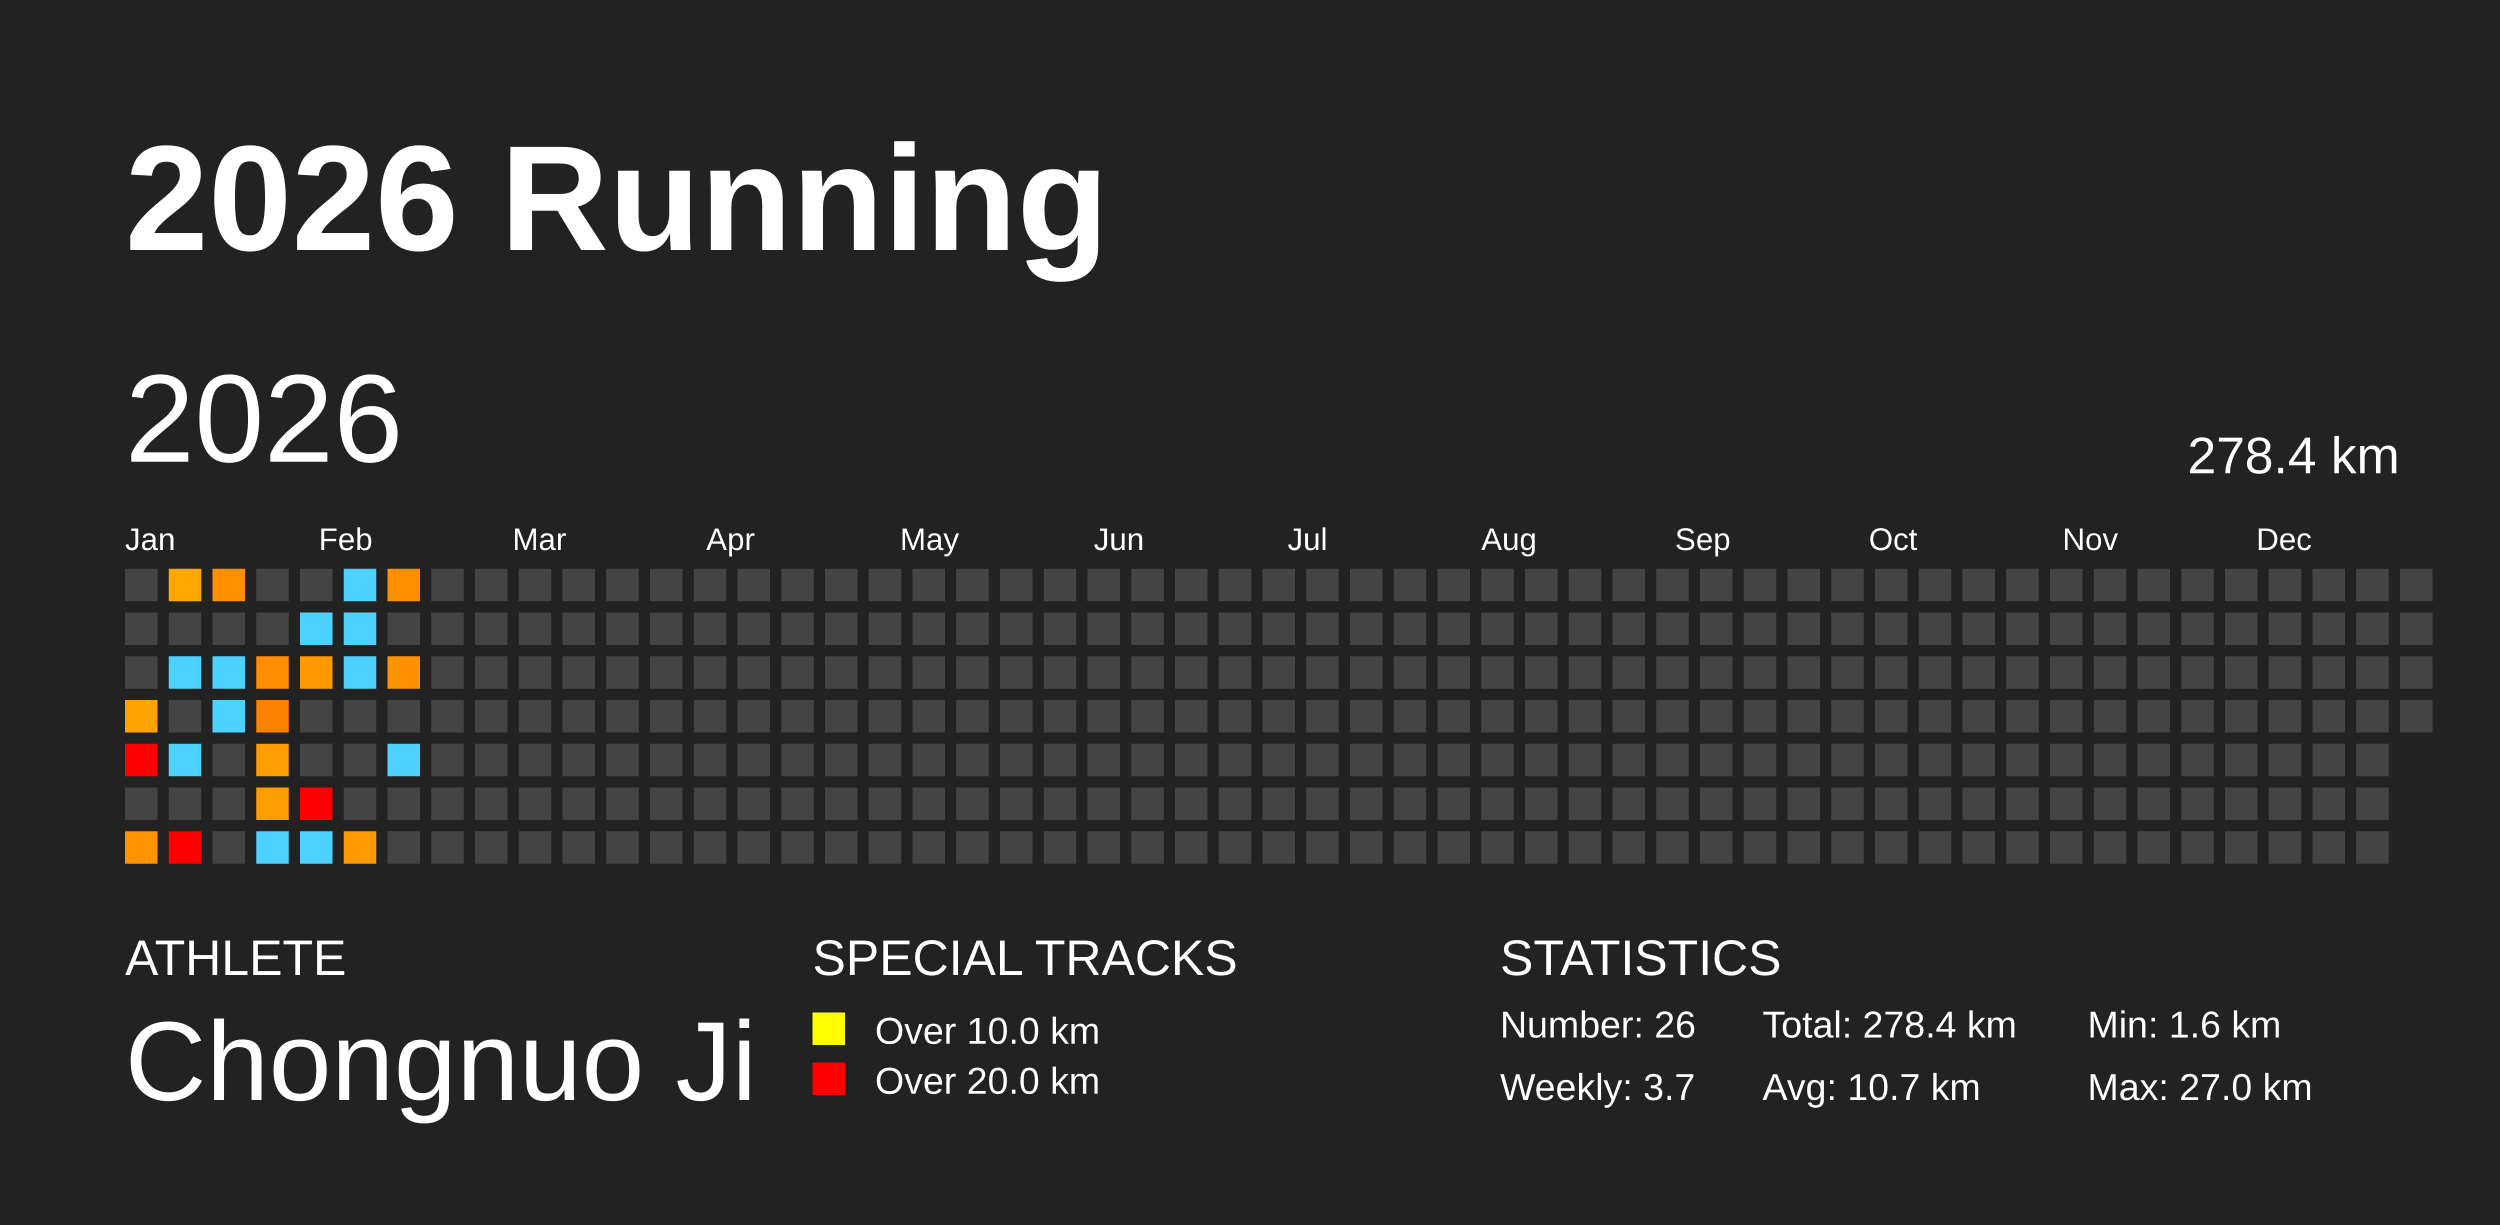
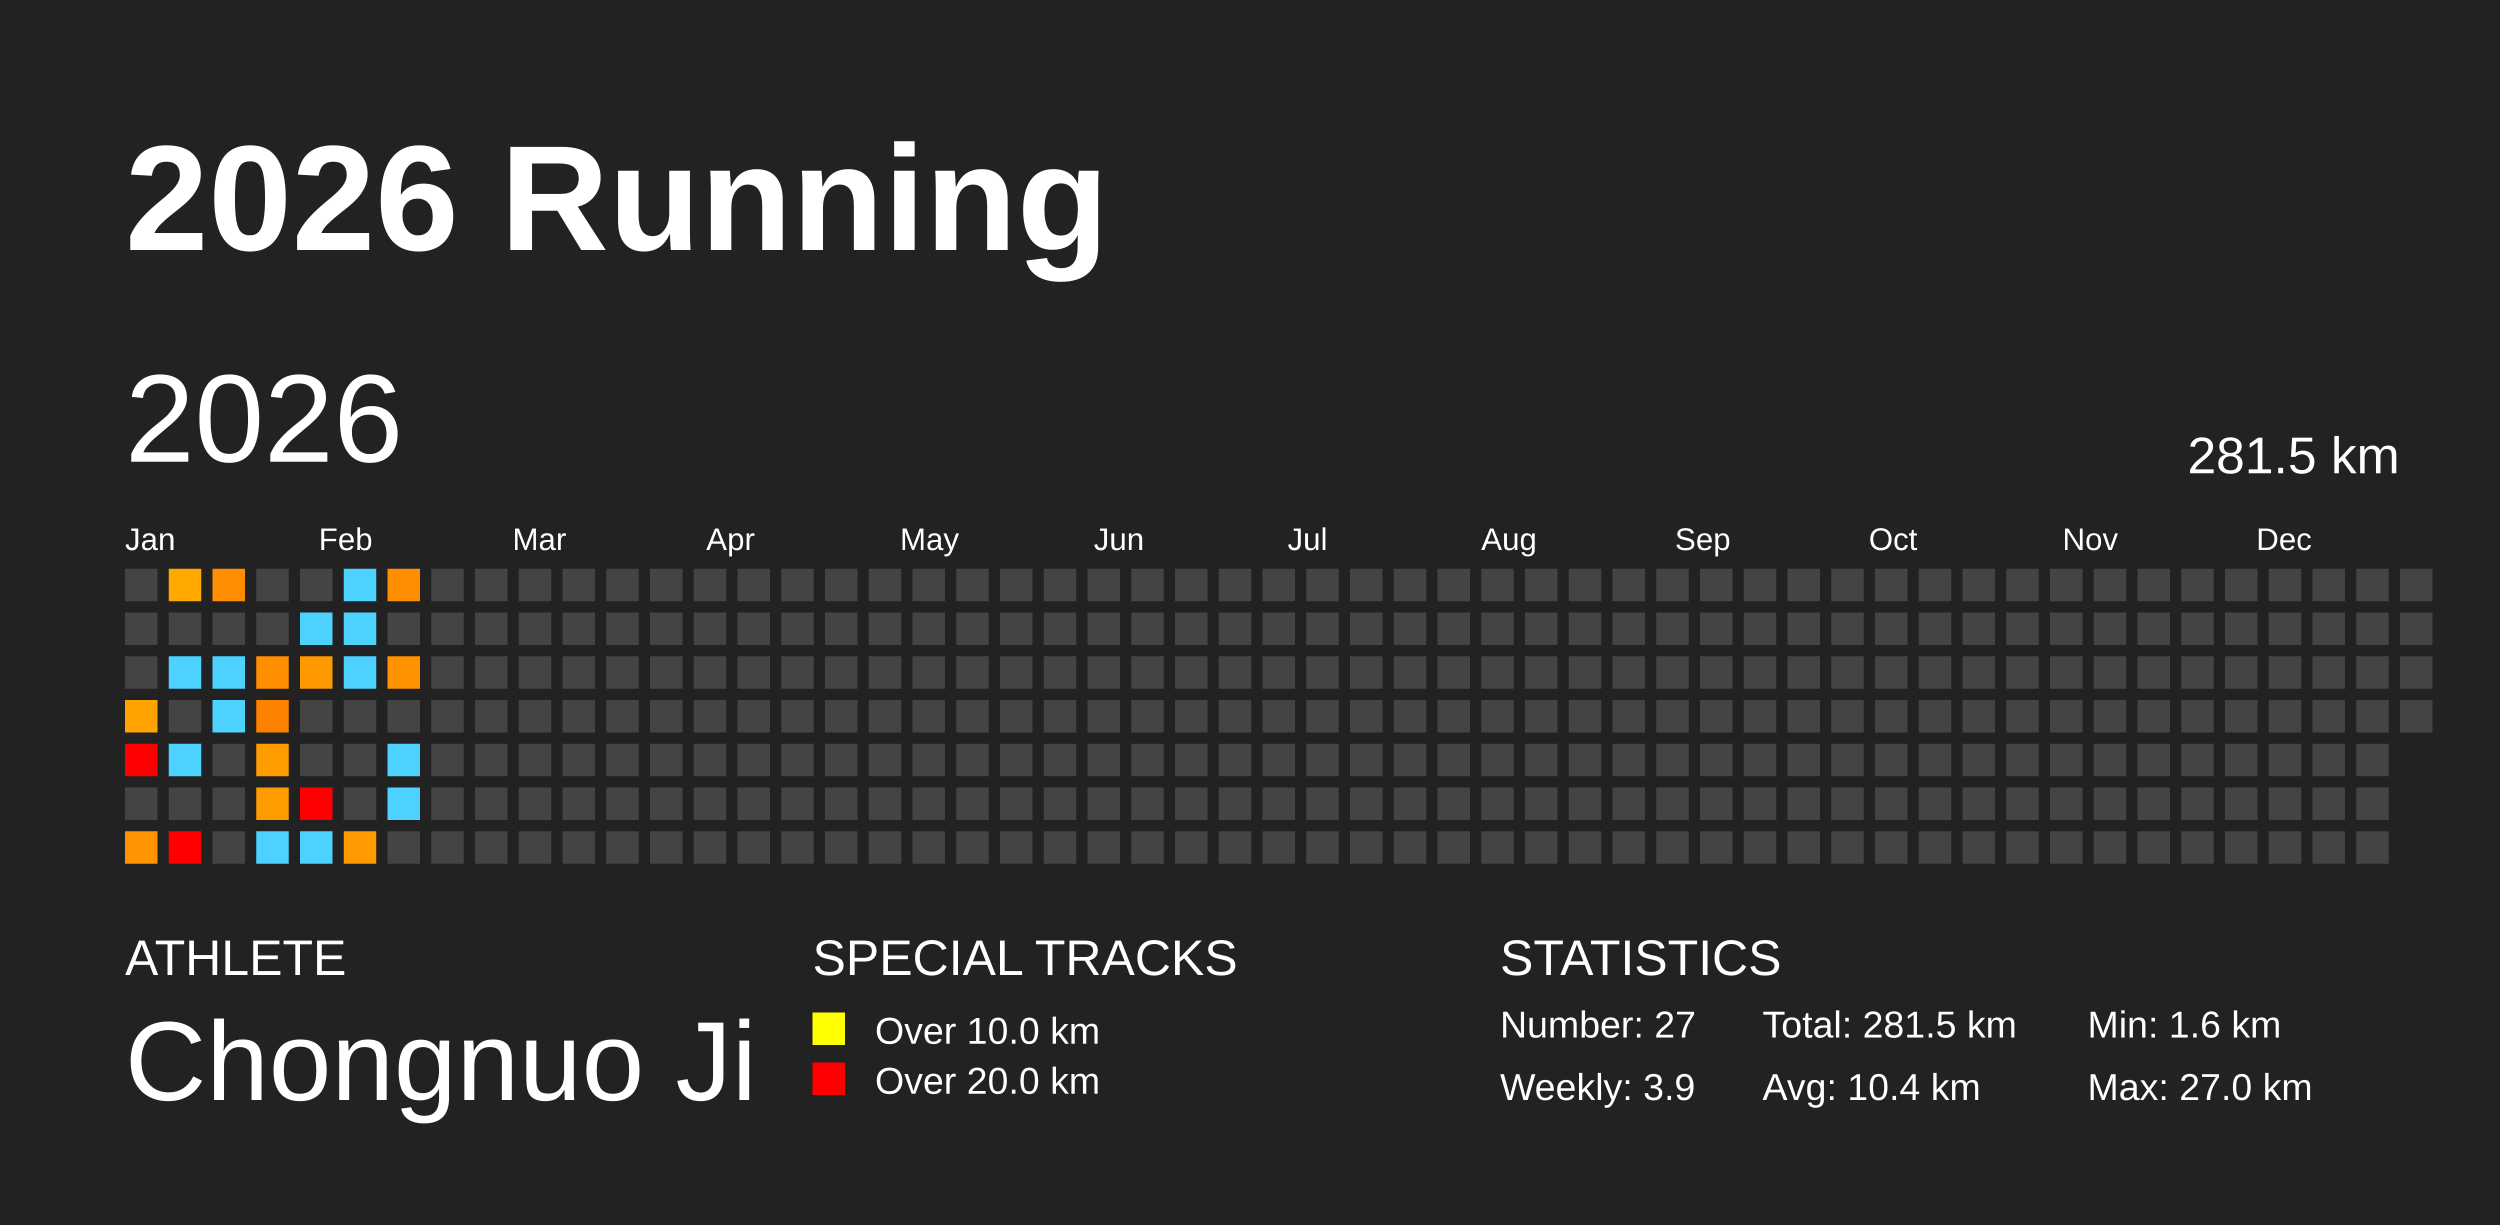
<svg xmlns="http://www.w3.org/2000/svg" baseProfile="full" height="98mm" version="1.1" viewBox="0,0,200,98" width="200mm">
  <defs />
  <rect fill="#222222" height="98" width="200" x="0" y="0" />
  <text fill="#FFFFFF" style="font-size:12px; font-family:Arial; font-weight:bold;" x="10" y="20">2026 Running</text>
  <text fill="#FFFFFF" style="font-size:4px; font-family:Arial" x="10" y="78">ATHLETE</text>
  <text fill="#FFFFFF" style="font-size:9px; font-family:Arial" x="10" y="88">Chongnuo Ji</text>
  <text fill="#FFFFFF" style="font-size:4px; font-family:Arial" x="65" y="78">SPECIAL TRACKS</text>
  <rect fill="yellow" height="2.6" width="2.6" x="65" y="81" />
  <text fill="#FFFFFF" style="font-size:3px; font-family:Arial" x="70" y="83.5">Over 10.0 km</text>
  <rect fill="red" height="2.6" width="2.6" x="65" y="85" />
  <text fill="#FFFFFF" style="font-size:3px; font-family:Arial" x="70" y="87.5">Over 20.0 km</text>
  <text fill="#FFFFFF" style="font-size:4px; font-family:Arial" x="120" y="78">STATISTICS</text>
-   <text fill="#FFFFFF" style="font-size:3px; font-family:Arial" x="120" y="83">Number: 26</text>
-   <text fill="#FFFFFF" style="font-size:3px; font-family:Arial" x="120" y="88">Weekly: 3.7</text>
-   <text fill="#FFFFFF" style="font-size:3px; font-family:Arial" x="141" y="83">Total: 278.4 km</text>
-   <text fill="#FFFFFF" style="font-size:3px; font-family:Arial" x="141" y="88">Avg: 10.7 km</text>
+   <text fill="#FFFFFF" style="font-size:3px; font-family:Arial" x="120" y="83">Number: 27</text>
+   <text fill="#FFFFFF" style="font-size:3px; font-family:Arial" x="120" y="88">Weekly: 3.9</text>
+   <text fill="#FFFFFF" style="font-size:3px; font-family:Arial" x="141" y="83">Total: 281.5 km</text>
+   <text fill="#FFFFFF" style="font-size:3px; font-family:Arial" x="141" y="88">Avg: 10.4 km</text>
  <text fill="#FFFFFF" style="font-size:3px; font-family:Arial" x="167" y="83">Min: 1.6 km</text>
  <text fill="#FFFFFF" style="font-size:3px; font-family:Arial" x="167" y="88">Max: 27.0 km</text>
  <text dominant-baseline="hanging" fill="#FFFFFF" style="font-size:10.0px; font-family:Arial;" x="10" y="30">2026</text>
-   <text dominant-baseline="hanging" fill="#FFFFFF" style="font-size:4.125px; font-family:Arial;" x="175" y="35">278.4 km</text>
+   <text dominant-baseline="hanging" fill="#FFFFFF" style="font-size:4.125px; font-family:Arial;" x="175" y="35">281.5 km</text>
  <text fill="#FFFFFF" style="font-size:2.5px; font-family:Arial" x="10.0" y="44">Jan</text>
  <text fill="#FFFFFF" style="font-size:2.5px; font-family:Arial" x="25.5" y="44">Feb</text>
  <text fill="#FFFFFF" style="font-size:2.5px; font-family:Arial" x="41.0" y="44">Mar</text>
  <text fill="#FFFFFF" style="font-size:2.5px; font-family:Arial" x="56.5" y="44">Apr</text>
  <text fill="#FFFFFF" style="font-size:2.5px; font-family:Arial" x="72.0" y="44">May</text>
  <text fill="#FFFFFF" style="font-size:2.5px; font-family:Arial" x="87.5" y="44">Jun</text>
  <text fill="#FFFFFF" style="font-size:2.5px; font-family:Arial" x="103.0" y="44">Jul</text>
  <text fill="#FFFFFF" style="font-size:2.5px; font-family:Arial" x="118.5" y="44">Aug</text>
  <text fill="#FFFFFF" style="font-size:2.5px; font-family:Arial" x="134.0" y="44">Sep</text>
  <text fill="#FFFFFF" style="font-size:2.5px; font-family:Arial" x="149.5" y="44">Oct</text>
  <text fill="#FFFFFF" style="font-size:2.5px; font-family:Arial" x="165.0" y="44">Nov</text>
  <text fill="#FFFFFF" style="font-size:2.5px; font-family:Arial" x="180.5" y="44">Dec</text>
  <rect fill="#444444" height="2.6" width="2.6" x="10.0" y="45.5" />
  <rect fill="#444444" height="2.6" width="2.6" x="10.0" y="49.0" />
  <rect fill="#444444" height="2.6" width="2.6" x="10.0" y="52.5" />
  <rect fill="#ffa300" height="2.6" width="2.6" x="10.0" y="56.0" />
  <rect fill="red" height="2.6" width="2.6" x="10.0" y="59.5" />
  <rect fill="#444444" height="2.6" width="2.6" x="10.0" y="63.0" />
  <rect fill="#ff9400" height="2.6" width="2.6" x="10.0" y="66.5" />
  <rect fill="#ffa900" height="2.6" width="2.6" x="13.5" y="45.5" />
  <rect fill="#444444" height="2.6" width="2.6" x="13.5" y="49.0" />
  <rect fill="#4dd2ff" height="2.6" width="2.6" x="13.5" y="52.5" />
  <rect fill="#444444" height="2.6" width="2.6" x="13.5" y="56.0" />
  <rect fill="#4dd2ff" height="2.6" width="2.6" x="13.5" y="59.5" />
  <rect fill="#444444" height="2.6" width="2.6" x="13.5" y="63.0" />
  <rect fill="red" height="2.6" width="2.6" x="13.5" y="66.5" />
  <rect fill="#ff8e00" height="2.6" width="2.6" x="17.0" y="45.5" />
  <rect fill="#444444" height="2.6" width="2.6" x="17.0" y="49.0" />
  <rect fill="#4dd2ff" height="2.6" width="2.6" x="17.0" y="52.5" />
  <rect fill="#4dd2ff" height="2.6" width="2.6" x="17.0" y="56.0" />
  <rect fill="#444444" height="2.6" width="2.6" x="17.0" y="59.5" />
  <rect fill="#444444" height="2.6" width="2.6" x="17.0" y="63.0" />
  <rect fill="#444444" height="2.6" width="2.6" x="17.0" y="66.5" />
  <rect fill="#444444" height="2.6" width="2.6" x="20.5" y="45.5" />
  <rect fill="#444444" height="2.6" width="2.6" x="20.5" y="49.0" />
  <rect fill="#ff8d00" height="2.6" width="2.6" x="20.5" y="52.5" />
  <rect fill="#ff8100" height="2.6" width="2.6" x="20.5" y="56.0" />
  <rect fill="#ff9c00" height="2.6" width="2.6" x="20.5" y="59.5" />
  <rect fill="#ff9c00" height="2.6" width="2.6" x="20.5" y="63.0" />
  <rect fill="#4dd2ff" height="2.6" width="2.6" x="20.5" y="66.5" />
  <rect fill="#444444" height="2.6" width="2.6" x="24.0" y="45.5" />
  <rect fill="#4dd2ff" height="2.6" width="2.6" x="24.0" y="49.0" />
  <rect fill="#ff9900" height="2.6" width="2.6" x="24.0" y="52.5" />
  <rect fill="#444444" height="2.6" width="2.6" x="24.0" y="56.0" />
  <rect fill="#444444" height="2.6" width="2.6" x="24.0" y="59.5" />
  <rect fill="red" height="2.6" width="2.6" x="24.0" y="63.0" />
  <rect fill="#4dd2ff" height="2.6" width="2.6" x="24.0" y="66.5" />
  <rect fill="#4dd2ff" height="2.6" width="2.6" x="27.5" y="45.5" />
  <rect fill="#4dd2ff" height="2.6" width="2.6" x="27.5" y="49.0" />
  <rect fill="#4dd2ff" height="2.6" width="2.6" x="27.5" y="52.5" />
  <rect fill="#444444" height="2.6" width="2.6" x="27.5" y="56.0" />
  <rect fill="#444444" height="2.6" width="2.6" x="27.5" y="59.5" />
  <rect fill="#444444" height="2.6" width="2.6" x="27.5" y="63.0" />
  <rect fill="#ff9b00" height="2.6" width="2.6" x="27.5" y="66.5" />
  <rect fill="#ff8e00" height="2.6" width="2.6" x="31.0" y="45.5" />
  <rect fill="#444444" height="2.6" width="2.6" x="31.0" y="49.0" />
  <rect fill="#ff9200" height="2.6" width="2.6" x="31.0" y="52.5" />
  <rect fill="#444444" height="2.6" width="2.6" x="31.0" y="56.0" />
  <rect fill="#4dd2ff" height="2.6" width="2.6" x="31.0" y="59.5" />
-   <rect fill="#444444" height="2.6" width="2.6" x="31.0" y="63.0" />
+   <rect fill="#4dd2ff" height="2.6" width="2.6" x="31.0" y="63.0" />
  <rect fill="#444444" height="2.6" width="2.6" x="31.0" y="66.5" />
  <rect fill="#444444" height="2.6" width="2.6" x="34.5" y="45.5" />
  <rect fill="#444444" height="2.6" width="2.6" x="34.5" y="49.0" />
  <rect fill="#444444" height="2.6" width="2.6" x="34.5" y="52.5" />
  <rect fill="#444444" height="2.6" width="2.6" x="34.5" y="56.0" />
  <rect fill="#444444" height="2.6" width="2.6" x="34.5" y="59.5" />
  <rect fill="#444444" height="2.6" width="2.6" x="34.5" y="63.0" />
  <rect fill="#444444" height="2.6" width="2.6" x="34.5" y="66.5" />
  <rect fill="#444444" height="2.6" width="2.6" x="38.0" y="45.5" />
  <rect fill="#444444" height="2.6" width="2.6" x="38.0" y="49.0" />
  <rect fill="#444444" height="2.6" width="2.6" x="38.0" y="52.5" />
  <rect fill="#444444" height="2.6" width="2.6" x="38.0" y="56.0" />
  <rect fill="#444444" height="2.6" width="2.6" x="38.0" y="59.5" />
  <rect fill="#444444" height="2.6" width="2.6" x="38.0" y="63.0" />
  <rect fill="#444444" height="2.6" width="2.6" x="38.0" y="66.5" />
  <rect fill="#444444" height="2.6" width="2.6" x="41.5" y="45.5" />
  <rect fill="#444444" height="2.6" width="2.6" x="41.5" y="49.0" />
  <rect fill="#444444" height="2.6" width="2.6" x="41.5" y="52.5" />
  <rect fill="#444444" height="2.6" width="2.6" x="41.5" y="56.0" />
  <rect fill="#444444" height="2.6" width="2.6" x="41.5" y="59.5" />
  <rect fill="#444444" height="2.6" width="2.6" x="41.5" y="63.0" />
  <rect fill="#444444" height="2.6" width="2.6" x="41.5" y="66.5" />
  <rect fill="#444444" height="2.6" width="2.6" x="45.0" y="45.5" />
  <rect fill="#444444" height="2.6" width="2.6" x="45.0" y="49.0" />
  <rect fill="#444444" height="2.6" width="2.6" x="45.0" y="52.5" />
  <rect fill="#444444" height="2.6" width="2.6" x="45.0" y="56.0" />
  <rect fill="#444444" height="2.6" width="2.6" x="45.0" y="59.5" />
  <rect fill="#444444" height="2.6" width="2.6" x="45.0" y="63.0" />
  <rect fill="#444444" height="2.6" width="2.6" x="45.0" y="66.5" />
  <rect fill="#444444" height="2.6" width="2.6" x="48.5" y="45.5" />
  <rect fill="#444444" height="2.6" width="2.6" x="48.5" y="49.0" />
  <rect fill="#444444" height="2.6" width="2.6" x="48.5" y="52.5" />
  <rect fill="#444444" height="2.6" width="2.6" x="48.5" y="56.0" />
  <rect fill="#444444" height="2.6" width="2.6" x="48.5" y="59.5" />
  <rect fill="#444444" height="2.6" width="2.6" x="48.5" y="63.0" />
  <rect fill="#444444" height="2.6" width="2.6" x="48.5" y="66.5" />
  <rect fill="#444444" height="2.6" width="2.6" x="52.0" y="45.5" />
  <rect fill="#444444" height="2.6" width="2.6" x="52.0" y="49.0" />
  <rect fill="#444444" height="2.6" width="2.6" x="52.0" y="52.5" />
  <rect fill="#444444" height="2.6" width="2.6" x="52.0" y="56.0" />
  <rect fill="#444444" height="2.6" width="2.6" x="52.0" y="59.5" />
  <rect fill="#444444" height="2.6" width="2.6" x="52.0" y="63.0" />
  <rect fill="#444444" height="2.6" width="2.6" x="52.0" y="66.5" />
  <rect fill="#444444" height="2.6" width="2.6" x="55.5" y="45.5" />
  <rect fill="#444444" height="2.6" width="2.6" x="55.5" y="49.0" />
  <rect fill="#444444" height="2.6" width="2.6" x="55.5" y="52.5" />
  <rect fill="#444444" height="2.6" width="2.6" x="55.5" y="56.0" />
  <rect fill="#444444" height="2.6" width="2.6" x="55.5" y="59.5" />
  <rect fill="#444444" height="2.6" width="2.6" x="55.5" y="63.0" />
  <rect fill="#444444" height="2.6" width="2.6" x="55.5" y="66.5" />
  <rect fill="#444444" height="2.6" width="2.6" x="59.0" y="45.5" />
  <rect fill="#444444" height="2.6" width="2.6" x="59.0" y="49.0" />
  <rect fill="#444444" height="2.6" width="2.6" x="59.0" y="52.5" />
  <rect fill="#444444" height="2.6" width="2.6" x="59.0" y="56.0" />
  <rect fill="#444444" height="2.6" width="2.6" x="59.0" y="59.5" />
  <rect fill="#444444" height="2.6" width="2.6" x="59.0" y="63.0" />
  <rect fill="#444444" height="2.6" width="2.6" x="59.0" y="66.5" />
  <rect fill="#444444" height="2.6" width="2.6" x="62.5" y="45.5" />
  <rect fill="#444444" height="2.6" width="2.6" x="62.5" y="49.0" />
  <rect fill="#444444" height="2.6" width="2.6" x="62.5" y="52.5" />
  <rect fill="#444444" height="2.6" width="2.6" x="62.5" y="56.0" />
  <rect fill="#444444" height="2.6" width="2.6" x="62.5" y="59.5" />
  <rect fill="#444444" height="2.6" width="2.6" x="62.5" y="63.0" />
  <rect fill="#444444" height="2.6" width="2.6" x="62.5" y="66.5" />
  <rect fill="#444444" height="2.6" width="2.6" x="66.0" y="45.5" />
  <rect fill="#444444" height="2.6" width="2.6" x="66.0" y="49.0" />
  <rect fill="#444444" height="2.6" width="2.6" x="66.0" y="52.5" />
  <rect fill="#444444" height="2.6" width="2.6" x="66.0" y="56.0" />
  <rect fill="#444444" height="2.6" width="2.6" x="66.0" y="59.5" />
  <rect fill="#444444" height="2.6" width="2.6" x="66.0" y="63.0" />
  <rect fill="#444444" height="2.6" width="2.6" x="66.0" y="66.5" />
  <rect fill="#444444" height="2.6" width="2.6" x="69.5" y="45.5" />
  <rect fill="#444444" height="2.6" width="2.6" x="69.5" y="49.0" />
  <rect fill="#444444" height="2.6" width="2.6" x="69.5" y="52.5" />
  <rect fill="#444444" height="2.6" width="2.6" x="69.5" y="56.0" />
  <rect fill="#444444" height="2.6" width="2.6" x="69.5" y="59.5" />
  <rect fill="#444444" height="2.6" width="2.6" x="69.5" y="63.0" />
  <rect fill="#444444" height="2.6" width="2.6" x="69.5" y="66.5" />
  <rect fill="#444444" height="2.6" width="2.6" x="73.0" y="45.5" />
  <rect fill="#444444" height="2.6" width="2.6" x="73.0" y="49.0" />
  <rect fill="#444444" height="2.6" width="2.6" x="73.0" y="52.5" />
  <rect fill="#444444" height="2.6" width="2.6" x="73.0" y="56.0" />
  <rect fill="#444444" height="2.6" width="2.6" x="73.0" y="59.5" />
  <rect fill="#444444" height="2.6" width="2.6" x="73.0" y="63.0" />
  <rect fill="#444444" height="2.6" width="2.6" x="73.0" y="66.5" />
  <rect fill="#444444" height="2.6" width="2.6" x="76.5" y="45.5" />
  <rect fill="#444444" height="2.6" width="2.6" x="76.5" y="49.0" />
  <rect fill="#444444" height="2.6" width="2.6" x="76.5" y="52.5" />
  <rect fill="#444444" height="2.6" width="2.6" x="76.5" y="56.0" />
  <rect fill="#444444" height="2.6" width="2.6" x="76.5" y="59.5" />
  <rect fill="#444444" height="2.6" width="2.6" x="76.5" y="63.0" />
  <rect fill="#444444" height="2.6" width="2.6" x="76.5" y="66.5" />
  <rect fill="#444444" height="2.6" width="2.6" x="80.0" y="45.5" />
  <rect fill="#444444" height="2.6" width="2.6" x="80.0" y="49.0" />
  <rect fill="#444444" height="2.6" width="2.6" x="80.0" y="52.5" />
  <rect fill="#444444" height="2.6" width="2.6" x="80.0" y="56.0" />
  <rect fill="#444444" height="2.6" width="2.6" x="80.0" y="59.5" />
  <rect fill="#444444" height="2.6" width="2.6" x="80.0" y="63.0" />
  <rect fill="#444444" height="2.6" width="2.6" x="80.0" y="66.5" />
  <rect fill="#444444" height="2.6" width="2.6" x="83.5" y="45.5" />
  <rect fill="#444444" height="2.6" width="2.6" x="83.5" y="49.0" />
  <rect fill="#444444" height="2.6" width="2.6" x="83.5" y="52.5" />
  <rect fill="#444444" height="2.6" width="2.6" x="83.5" y="56.0" />
  <rect fill="#444444" height="2.6" width="2.6" x="83.5" y="59.5" />
  <rect fill="#444444" height="2.6" width="2.6" x="83.5" y="63.0" />
  <rect fill="#444444" height="2.6" width="2.6" x="83.5" y="66.5" />
  <rect fill="#444444" height="2.6" width="2.6" x="87.0" y="45.5" />
  <rect fill="#444444" height="2.6" width="2.6" x="87.0" y="49.0" />
  <rect fill="#444444" height="2.6" width="2.6" x="87.0" y="52.5" />
  <rect fill="#444444" height="2.6" width="2.6" x="87.0" y="56.0" />
  <rect fill="#444444" height="2.6" width="2.6" x="87.0" y="59.5" />
  <rect fill="#444444" height="2.6" width="2.6" x="87.0" y="63.0" />
  <rect fill="#444444" height="2.6" width="2.6" x="87.0" y="66.5" />
  <rect fill="#444444" height="2.6" width="2.6" x="90.5" y="45.5" />
  <rect fill="#444444" height="2.6" width="2.6" x="90.5" y="49.0" />
  <rect fill="#444444" height="2.6" width="2.6" x="90.5" y="52.5" />
  <rect fill="#444444" height="2.6" width="2.6" x="90.5" y="56.0" />
  <rect fill="#444444" height="2.6" width="2.6" x="90.5" y="59.5" />
  <rect fill="#444444" height="2.6" width="2.6" x="90.5" y="63.0" />
  <rect fill="#444444" height="2.6" width="2.6" x="90.5" y="66.5" />
  <rect fill="#444444" height="2.6" width="2.6" x="94.0" y="45.5" />
  <rect fill="#444444" height="2.6" width="2.6" x="94.0" y="49.0" />
  <rect fill="#444444" height="2.6" width="2.6" x="94.0" y="52.5" />
  <rect fill="#444444" height="2.6" width="2.6" x="94.0" y="56.0" />
  <rect fill="#444444" height="2.6" width="2.6" x="94.0" y="59.5" />
  <rect fill="#444444" height="2.6" width="2.6" x="94.0" y="63.0" />
  <rect fill="#444444" height="2.6" width="2.6" x="94.0" y="66.5" />
  <rect fill="#444444" height="2.6" width="2.6" x="97.5" y="45.5" />
  <rect fill="#444444" height="2.6" width="2.6" x="97.5" y="49.0" />
  <rect fill="#444444" height="2.6" width="2.6" x="97.5" y="52.5" />
  <rect fill="#444444" height="2.6" width="2.6" x="97.5" y="56.0" />
  <rect fill="#444444" height="2.6" width="2.6" x="97.5" y="59.5" />
  <rect fill="#444444" height="2.6" width="2.6" x="97.5" y="63.0" />
  <rect fill="#444444" height="2.6" width="2.6" x="97.5" y="66.5" />
  <rect fill="#444444" height="2.6" width="2.6" x="101.0" y="45.5" />
  <rect fill="#444444" height="2.6" width="2.6" x="101.0" y="49.0" />
  <rect fill="#444444" height="2.6" width="2.6" x="101.0" y="52.5" />
  <rect fill="#444444" height="2.6" width="2.6" x="101.0" y="56.0" />
  <rect fill="#444444" height="2.6" width="2.6" x="101.0" y="59.5" />
  <rect fill="#444444" height="2.6" width="2.6" x="101.0" y="63.0" />
  <rect fill="#444444" height="2.6" width="2.6" x="101.0" y="66.5" />
  <rect fill="#444444" height="2.6" width="2.6" x="104.5" y="45.5" />
  <rect fill="#444444" height="2.6" width="2.6" x="104.5" y="49.0" />
  <rect fill="#444444" height="2.6" width="2.6" x="104.5" y="52.5" />
  <rect fill="#444444" height="2.6" width="2.6" x="104.5" y="56.0" />
  <rect fill="#444444" height="2.6" width="2.6" x="104.5" y="59.5" />
  <rect fill="#444444" height="2.6" width="2.6" x="104.5" y="63.0" />
  <rect fill="#444444" height="2.6" width="2.6" x="104.5" y="66.5" />
  <rect fill="#444444" height="2.6" width="2.6" x="108.0" y="45.5" />
  <rect fill="#444444" height="2.6" width="2.6" x="108.0" y="49.0" />
  <rect fill="#444444" height="2.6" width="2.6" x="108.0" y="52.5" />
  <rect fill="#444444" height="2.6" width="2.6" x="108.0" y="56.0" />
  <rect fill="#444444" height="2.6" width="2.6" x="108.0" y="59.5" />
  <rect fill="#444444" height="2.6" width="2.6" x="108.0" y="63.0" />
  <rect fill="#444444" height="2.6" width="2.6" x="108.0" y="66.5" />
  <rect fill="#444444" height="2.6" width="2.6" x="111.5" y="45.5" />
  <rect fill="#444444" height="2.6" width="2.6" x="111.5" y="49.0" />
  <rect fill="#444444" height="2.6" width="2.6" x="111.5" y="52.5" />
  <rect fill="#444444" height="2.6" width="2.6" x="111.5" y="56.0" />
  <rect fill="#444444" height="2.6" width="2.6" x="111.5" y="59.5" />
  <rect fill="#444444" height="2.6" width="2.6" x="111.5" y="63.0" />
  <rect fill="#444444" height="2.6" width="2.6" x="111.5" y="66.5" />
  <rect fill="#444444" height="2.6" width="2.6" x="115.0" y="45.5" />
  <rect fill="#444444" height="2.6" width="2.6" x="115.0" y="49.0" />
  <rect fill="#444444" height="2.6" width="2.6" x="115.0" y="52.5" />
  <rect fill="#444444" height="2.6" width="2.6" x="115.0" y="56.0" />
  <rect fill="#444444" height="2.6" width="2.6" x="115.0" y="59.5" />
  <rect fill="#444444" height="2.6" width="2.6" x="115.0" y="63.0" />
  <rect fill="#444444" height="2.6" width="2.6" x="115.0" y="66.5" />
  <rect fill="#444444" height="2.6" width="2.6" x="118.5" y="45.5" />
  <rect fill="#444444" height="2.6" width="2.6" x="118.5" y="49.0" />
  <rect fill="#444444" height="2.6" width="2.6" x="118.5" y="52.5" />
  <rect fill="#444444" height="2.6" width="2.6" x="118.5" y="56.0" />
  <rect fill="#444444" height="2.6" width="2.6" x="118.5" y="59.5" />
  <rect fill="#444444" height="2.6" width="2.6" x="118.5" y="63.0" />
  <rect fill="#444444" height="2.6" width="2.6" x="118.5" y="66.5" />
  <rect fill="#444444" height="2.6" width="2.6" x="122.0" y="45.5" />
  <rect fill="#444444" height="2.6" width="2.6" x="122.0" y="49.0" />
  <rect fill="#444444" height="2.6" width="2.6" x="122.0" y="52.5" />
  <rect fill="#444444" height="2.6" width="2.6" x="122.0" y="56.0" />
  <rect fill="#444444" height="2.6" width="2.6" x="122.0" y="59.5" />
  <rect fill="#444444" height="2.6" width="2.6" x="122.0" y="63.0" />
  <rect fill="#444444" height="2.6" width="2.6" x="122.0" y="66.5" />
  <rect fill="#444444" height="2.6" width="2.6" x="125.5" y="45.5" />
  <rect fill="#444444" height="2.6" width="2.6" x="125.5" y="49.0" />
  <rect fill="#444444" height="2.6" width="2.6" x="125.5" y="52.5" />
  <rect fill="#444444" height="2.6" width="2.6" x="125.5" y="56.0" />
  <rect fill="#444444" height="2.6" width="2.6" x="125.5" y="59.5" />
  <rect fill="#444444" height="2.6" width="2.6" x="125.5" y="63.0" />
  <rect fill="#444444" height="2.6" width="2.6" x="125.5" y="66.5" />
  <rect fill="#444444" height="2.6" width="2.6" x="129.0" y="45.5" />
  <rect fill="#444444" height="2.6" width="2.6" x="129.0" y="49.0" />
  <rect fill="#444444" height="2.6" width="2.6" x="129.0" y="52.5" />
  <rect fill="#444444" height="2.6" width="2.6" x="129.0" y="56.0" />
  <rect fill="#444444" height="2.6" width="2.6" x="129.0" y="59.5" />
  <rect fill="#444444" height="2.6" width="2.6" x="129.0" y="63.0" />
  <rect fill="#444444" height="2.6" width="2.6" x="129.0" y="66.5" />
  <rect fill="#444444" height="2.6" width="2.6" x="132.5" y="45.5" />
  <rect fill="#444444" height="2.6" width="2.6" x="132.5" y="49.0" />
  <rect fill="#444444" height="2.6" width="2.6" x="132.5" y="52.5" />
  <rect fill="#444444" height="2.6" width="2.6" x="132.5" y="56.0" />
  <rect fill="#444444" height="2.6" width="2.6" x="132.5" y="59.5" />
  <rect fill="#444444" height="2.6" width="2.6" x="132.5" y="63.0" />
  <rect fill="#444444" height="2.6" width="2.6" x="132.5" y="66.5" />
  <rect fill="#444444" height="2.6" width="2.6" x="136.0" y="45.5" />
  <rect fill="#444444" height="2.6" width="2.6" x="136.0" y="49.0" />
  <rect fill="#444444" height="2.6" width="2.6" x="136.0" y="52.5" />
  <rect fill="#444444" height="2.6" width="2.6" x="136.0" y="56.0" />
  <rect fill="#444444" height="2.6" width="2.6" x="136.0" y="59.5" />
  <rect fill="#444444" height="2.6" width="2.6" x="136.0" y="63.0" />
  <rect fill="#444444" height="2.6" width="2.6" x="136.0" y="66.5" />
  <rect fill="#444444" height="2.6" width="2.6" x="139.5" y="45.5" />
  <rect fill="#444444" height="2.6" width="2.6" x="139.5" y="49.0" />
  <rect fill="#444444" height="2.6" width="2.6" x="139.5" y="52.5" />
  <rect fill="#444444" height="2.6" width="2.6" x="139.5" y="56.0" />
  <rect fill="#444444" height="2.6" width="2.6" x="139.5" y="59.5" />
  <rect fill="#444444" height="2.6" width="2.6" x="139.5" y="63.0" />
  <rect fill="#444444" height="2.6" width="2.6" x="139.5" y="66.5" />
  <rect fill="#444444" height="2.6" width="2.6" x="143.0" y="45.5" />
  <rect fill="#444444" height="2.6" width="2.6" x="143.0" y="49.0" />
  <rect fill="#444444" height="2.6" width="2.6" x="143.0" y="52.5" />
  <rect fill="#444444" height="2.6" width="2.6" x="143.0" y="56.0" />
  <rect fill="#444444" height="2.6" width="2.6" x="143.0" y="59.5" />
  <rect fill="#444444" height="2.6" width="2.6" x="143.0" y="63.0" />
  <rect fill="#444444" height="2.6" width="2.6" x="143.0" y="66.5" />
  <rect fill="#444444" height="2.6" width="2.6" x="146.5" y="45.5" />
  <rect fill="#444444" height="2.6" width="2.6" x="146.5" y="49.0" />
  <rect fill="#444444" height="2.6" width="2.6" x="146.5" y="52.5" />
  <rect fill="#444444" height="2.6" width="2.6" x="146.5" y="56.0" />
  <rect fill="#444444" height="2.6" width="2.6" x="146.5" y="59.5" />
  <rect fill="#444444" height="2.6" width="2.6" x="146.5" y="63.0" />
  <rect fill="#444444" height="2.6" width="2.6" x="146.5" y="66.5" />
  <rect fill="#444444" height="2.6" width="2.6" x="150.0" y="45.5" />
  <rect fill="#444444" height="2.6" width="2.6" x="150.0" y="49.0" />
  <rect fill="#444444" height="2.6" width="2.6" x="150.0" y="52.5" />
  <rect fill="#444444" height="2.6" width="2.6" x="150.0" y="56.0" />
  <rect fill="#444444" height="2.6" width="2.6" x="150.0" y="59.5" />
  <rect fill="#444444" height="2.6" width="2.6" x="150.0" y="63.0" />
  <rect fill="#444444" height="2.6" width="2.6" x="150.0" y="66.5" />
  <rect fill="#444444" height="2.6" width="2.6" x="153.5" y="45.5" />
  <rect fill="#444444" height="2.6" width="2.6" x="153.5" y="49.0" />
  <rect fill="#444444" height="2.6" width="2.6" x="153.5" y="52.5" />
  <rect fill="#444444" height="2.6" width="2.6" x="153.5" y="56.0" />
  <rect fill="#444444" height="2.6" width="2.6" x="153.5" y="59.5" />
  <rect fill="#444444" height="2.6" width="2.6" x="153.5" y="63.0" />
  <rect fill="#444444" height="2.6" width="2.6" x="153.5" y="66.5" />
  <rect fill="#444444" height="2.6" width="2.6" x="157.0" y="45.5" />
  <rect fill="#444444" height="2.6" width="2.6" x="157.0" y="49.0" />
  <rect fill="#444444" height="2.6" width="2.6" x="157.0" y="52.5" />
  <rect fill="#444444" height="2.6" width="2.6" x="157.0" y="56.0" />
  <rect fill="#444444" height="2.6" width="2.6" x="157.0" y="59.5" />
  <rect fill="#444444" height="2.6" width="2.6" x="157.0" y="63.0" />
  <rect fill="#444444" height="2.6" width="2.6" x="157.0" y="66.5" />
  <rect fill="#444444" height="2.6" width="2.6" x="160.5" y="45.5" />
  <rect fill="#444444" height="2.6" width="2.6" x="160.5" y="49.0" />
  <rect fill="#444444" height="2.6" width="2.6" x="160.5" y="52.5" />
  <rect fill="#444444" height="2.6" width="2.6" x="160.5" y="56.0" />
  <rect fill="#444444" height="2.6" width="2.6" x="160.5" y="59.5" />
  <rect fill="#444444" height="2.6" width="2.6" x="160.5" y="63.0" />
  <rect fill="#444444" height="2.6" width="2.6" x="160.5" y="66.5" />
  <rect fill="#444444" height="2.6" width="2.6" x="164.0" y="45.5" />
  <rect fill="#444444" height="2.6" width="2.6" x="164.0" y="49.0" />
  <rect fill="#444444" height="2.6" width="2.6" x="164.0" y="52.5" />
  <rect fill="#444444" height="2.6" width="2.6" x="164.0" y="56.0" />
  <rect fill="#444444" height="2.6" width="2.6" x="164.0" y="59.5" />
  <rect fill="#444444" height="2.6" width="2.6" x="164.0" y="63.0" />
  <rect fill="#444444" height="2.6" width="2.6" x="164.0" y="66.5" />
  <rect fill="#444444" height="2.6" width="2.6" x="167.5" y="45.5" />
  <rect fill="#444444" height="2.6" width="2.6" x="167.5" y="49.0" />
  <rect fill="#444444" height="2.6" width="2.6" x="167.5" y="52.5" />
  <rect fill="#444444" height="2.6" width="2.6" x="167.5" y="56.0" />
  <rect fill="#444444" height="2.6" width="2.6" x="167.5" y="59.5" />
  <rect fill="#444444" height="2.6" width="2.6" x="167.5" y="63.0" />
  <rect fill="#444444" height="2.6" width="2.6" x="167.5" y="66.5" />
  <rect fill="#444444" height="2.6" width="2.6" x="171.0" y="45.5" />
  <rect fill="#444444" height="2.6" width="2.6" x="171.0" y="49.0" />
  <rect fill="#444444" height="2.6" width="2.6" x="171.0" y="52.5" />
  <rect fill="#444444" height="2.6" width="2.6" x="171.0" y="56.0" />
  <rect fill="#444444" height="2.6" width="2.6" x="171.0" y="59.5" />
  <rect fill="#444444" height="2.6" width="2.6" x="171.0" y="63.0" />
  <rect fill="#444444" height="2.6" width="2.6" x="171.0" y="66.5" />
  <rect fill="#444444" height="2.6" width="2.6" x="174.5" y="45.5" />
  <rect fill="#444444" height="2.6" width="2.6" x="174.5" y="49.0" />
  <rect fill="#444444" height="2.6" width="2.6" x="174.5" y="52.5" />
  <rect fill="#444444" height="2.6" width="2.6" x="174.5" y="56.0" />
  <rect fill="#444444" height="2.6" width="2.6" x="174.5" y="59.5" />
  <rect fill="#444444" height="2.6" width="2.6" x="174.5" y="63.0" />
  <rect fill="#444444" height="2.6" width="2.6" x="174.5" y="66.5" />
  <rect fill="#444444" height="2.6" width="2.6" x="178.0" y="45.5" />
  <rect fill="#444444" height="2.6" width="2.6" x="178.0" y="49.0" />
  <rect fill="#444444" height="2.6" width="2.6" x="178.0" y="52.5" />
  <rect fill="#444444" height="2.6" width="2.6" x="178.0" y="56.0" />
  <rect fill="#444444" height="2.6" width="2.6" x="178.0" y="59.5" />
  <rect fill="#444444" height="2.6" width="2.6" x="178.0" y="63.0" />
  <rect fill="#444444" height="2.6" width="2.6" x="178.0" y="66.5" />
  <rect fill="#444444" height="2.6" width="2.6" x="181.5" y="45.5" />
  <rect fill="#444444" height="2.6" width="2.6" x="181.5" y="49.0" />
  <rect fill="#444444" height="2.6" width="2.6" x="181.5" y="52.5" />
  <rect fill="#444444" height="2.6" width="2.6" x="181.5" y="56.0" />
  <rect fill="#444444" height="2.6" width="2.6" x="181.5" y="59.5" />
  <rect fill="#444444" height="2.6" width="2.6" x="181.5" y="63.0" />
  <rect fill="#444444" height="2.6" width="2.6" x="181.5" y="66.5" />
  <rect fill="#444444" height="2.6" width="2.6" x="185.0" y="45.5" />
  <rect fill="#444444" height="2.6" width="2.6" x="185.0" y="49.0" />
  <rect fill="#444444" height="2.6" width="2.6" x="185.0" y="52.5" />
  <rect fill="#444444" height="2.6" width="2.6" x="185.0" y="56.0" />
  <rect fill="#444444" height="2.6" width="2.6" x="185.0" y="59.5" />
  <rect fill="#444444" height="2.6" width="2.6" x="185.0" y="63.0" />
  <rect fill="#444444" height="2.6" width="2.6" x="185.0" y="66.5" />
  <rect fill="#444444" height="2.6" width="2.6" x="188.5" y="45.5" />
  <rect fill="#444444" height="2.6" width="2.6" x="188.5" y="49.0" />
  <rect fill="#444444" height="2.6" width="2.6" x="188.5" y="52.5" />
  <rect fill="#444444" height="2.6" width="2.6" x="188.5" y="56.0" />
  <rect fill="#444444" height="2.6" width="2.6" x="188.5" y="59.5" />
  <rect fill="#444444" height="2.6" width="2.6" x="188.5" y="63.0" />
  <rect fill="#444444" height="2.6" width="2.6" x="188.5" y="66.5" />
  <rect fill="#444444" height="2.6" width="2.6" x="192.0" y="45.5" />
  <rect fill="#444444" height="2.6" width="2.6" x="192.0" y="49.0" />
  <rect fill="#444444" height="2.6" width="2.6" x="192.0" y="52.5" />
  <rect fill="#444444" height="2.6" width="2.6" x="192.0" y="56.0" />
</svg>
